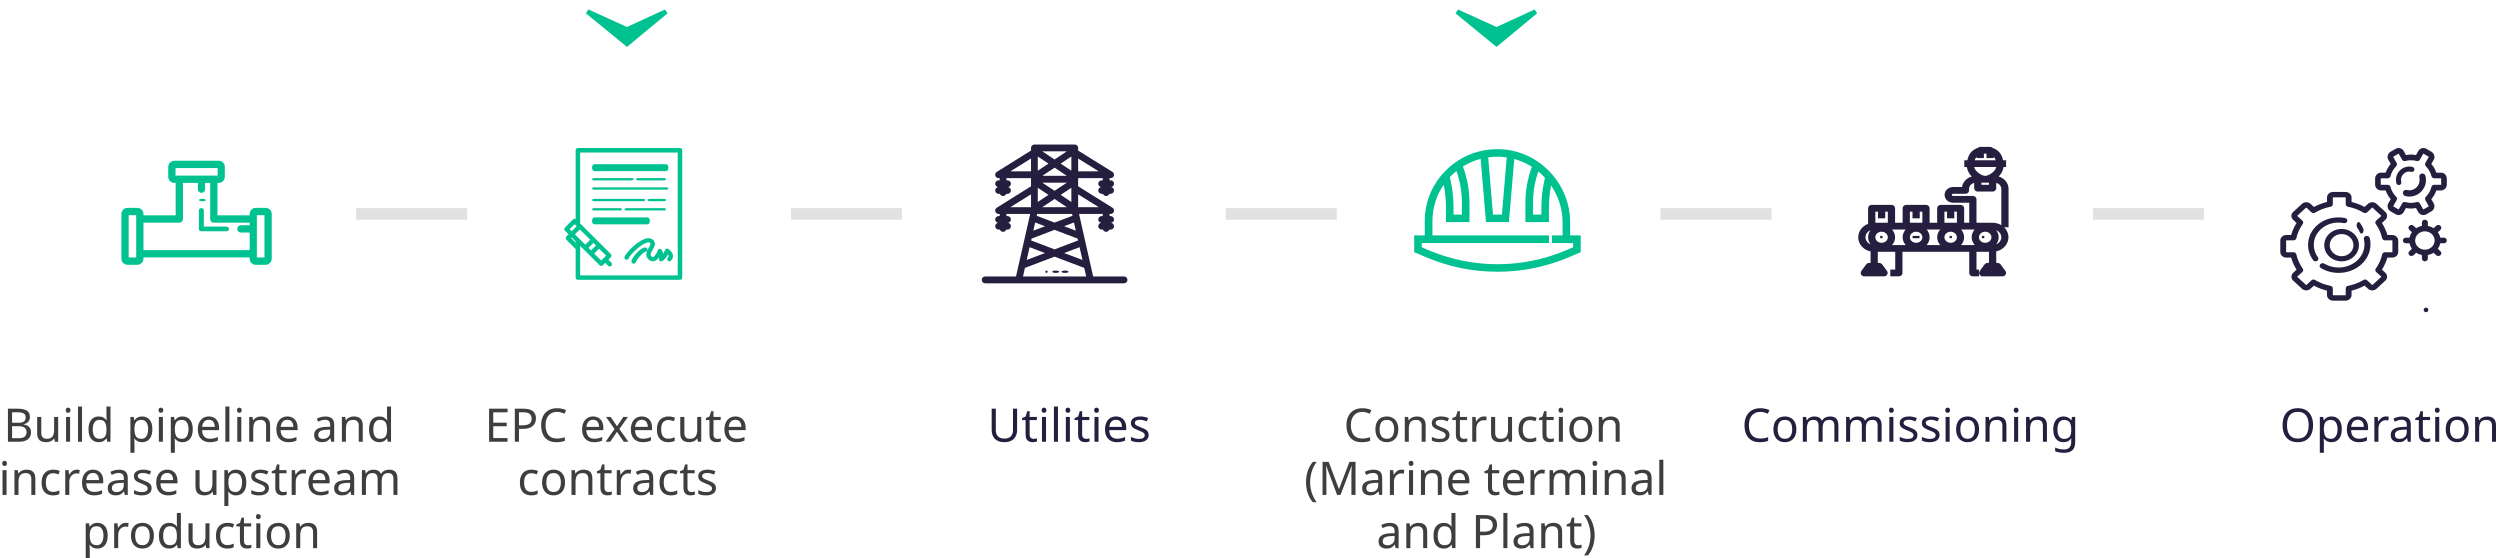
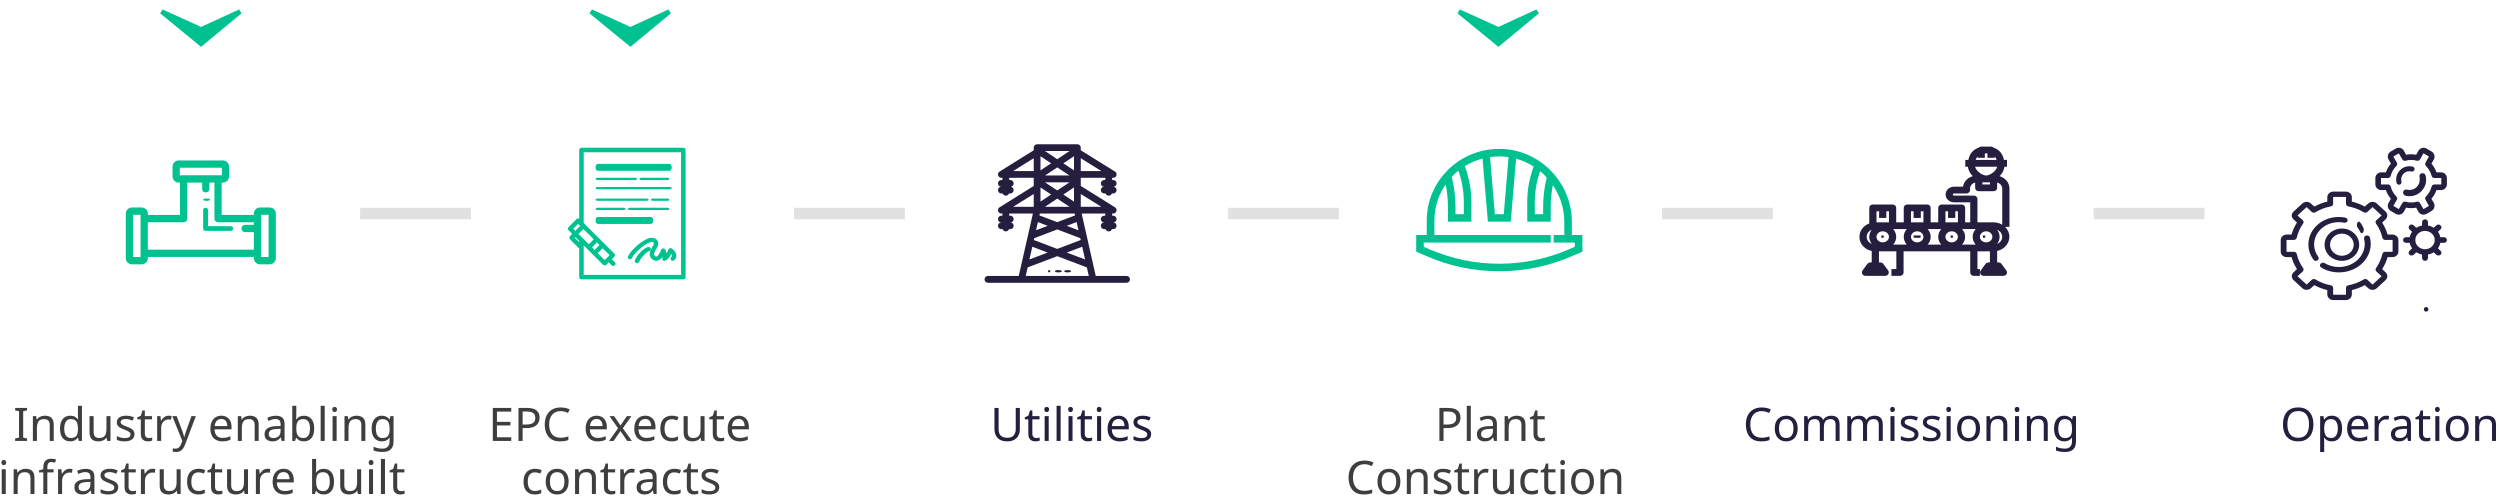
- <svg xmlns="http://www.w3.org/2000/svg" width="1081px" height="241px" viewBox="0 0 1081 241" version="1.1">
+ <svg xmlns="http://www.w3.org/2000/svg" width="1083px" height="215px" viewBox="0 0 1083 215" version="1.1">
  <defs />
  <g id="Page-1" stroke="none" stroke-width="1" fill="none" fill-rule="evenodd">
-     <g id="Value-Chain-Intergration" transform="translate(-167, -705)">
+     <g id="Value-Chain-Intergration" transform="translate(-165, -705)">
      <g id="Value-Copy" transform="translate(163, 710)">
        <path d="M682.437,97.291 C682.437,91.151 682.437,91.151 682.437,91.151 C682.437,74.411 668.926,60.453 652.372,60.011 C643.917,59.79 635.998,62.838 629.958,68.625 C623.919,74.455 620.563,82.229 620.563,90.533 C620.563,97.291 620.563,97.291 620.563,97.291 C616,97.291 616,97.291 616,97.291 C616,103.696 616,103.696 616,103.696 C620.34,105.551 620.34,105.551 620.34,105.551 C630.227,109.836 640.696,112 651.522,112 C662.304,112 672.773,109.836 682.705,105.551 C687,103.696 687,103.696 687,103.696 C687,97.291 687,97.291 687,97.291 L682.437,97.291 Z M672.594,71.716 C671.521,75.957 670.984,80.33 670.984,84.703 C670.984,88.28 670.984,88.28 670.984,88.28 C666.376,88.28 666.376,88.28 666.376,88.28 C666.376,82.538 666.376,82.538 666.376,82.538 C666.376,77.679 667.27,72.865 668.926,68.315 C670.268,69.331 671.476,70.48 672.594,71.716 Z M652.328,62.264 C653.58,62.308 654.833,62.441 656.041,62.617 C653.893,88.28 653.893,88.28 653.893,88.28 C649.107,88.28 649.107,88.28 649.107,88.28 C646.959,62.617 646.959,62.617 646.959,62.617 C648.704,62.352 650.493,62.22 652.328,62.264 Z M631.524,70.259 C632.33,69.508 633.135,68.801 634.03,68.139 C635.73,72.777 636.624,77.591 636.624,82.538 C636.624,88.28 636.624,88.28 636.624,88.28 C632.016,88.28 632.016,88.28 632.016,88.28 C632.016,84.703 632.016,84.703 632.016,84.703 C632.016,80.241 631.435,75.824 630.361,71.496 C630.719,71.054 631.122,70.656 631.524,70.259 Z M684.718,102.238 C681.766,103.519 681.766,103.519 681.766,103.519 C672.192,107.627 661.991,109.747 651.522,109.747 C641.009,109.747 630.853,107.627 621.234,103.519 C618.282,102.238 618.282,102.238 618.282,102.238 C618.282,99.588 618.282,99.588 618.282,99.588 C673.265,99.588 673.265,99.588 673.265,99.588 C673.265,97.291 673.265,97.291 673.265,97.291 C622.89,97.291 622.89,97.291 622.89,97.291 C622.89,90.533 622.89,90.533 622.89,90.533 C622.89,84.349 624.858,78.519 628.527,73.66 C629.332,77.282 629.735,80.992 629.735,84.703 C629.735,90.533 629.735,90.533 629.735,90.533 C638.906,90.533 638.906,90.533 638.906,90.533 C638.906,82.538 638.906,82.538 638.906,82.538 C638.906,77.105 637.877,71.849 635.953,66.769 C638.638,65.047 641.59,63.81 644.677,63.059 C647.004,90.533 647.004,90.533 647.004,90.533 C655.996,90.533 655.996,90.533 655.996,90.533 C658.323,63.103 658.323,63.103 658.323,63.103 C661.454,63.898 664.362,65.179 667.002,66.946 C665.078,71.937 664.094,77.194 664.094,82.538 C664.094,90.533 664.094,90.533 664.094,90.533 C673.265,90.533 673.265,90.533 673.265,90.533 C673.265,84.703 673.265,84.703 673.265,84.703 C673.265,81.081 673.668,77.503 674.428,73.969 C678.008,78.784 680.155,84.747 680.155,91.151 C680.155,97.291 680.155,97.291 680.155,97.291 C675.547,97.291 675.547,97.291 675.547,97.291 C675.547,99.588 675.547,99.588 675.547,99.588 C684.718,99.588 684.718,99.588 684.718,99.588 L684.718,102.238 Z" id="Fill-1" stroke="#00C290" fill="#00C290" />
        <path d="M298.025,59 C253.887,59 253.887,59 253.887,59 C253.365,59 252.912,59.418 252.912,59.974 C252.912,89.727 252.912,89.727 252.912,89.727 C252.773,89.658 252.633,89.588 252.459,89.588 C252.215,89.588 251.971,89.692 251.762,89.901 C248.279,93.381 248.279,93.381 248.279,93.381 C248.104,93.555 248,93.799 248,94.077 C248,94.32 248.104,94.564 248.279,94.738 C249.846,96.339 249.846,96.339 249.846,96.339 C248.906,97.278 248.906,97.278 248.906,97.278 C248.732,97.452 248.627,97.731 248.627,97.974 C248.627,98.218 248.732,98.462 248.906,98.67 C252.912,102.672 252.912,102.672 252.912,102.672 C252.912,115.06 252.912,115.06 252.912,115.06 C252.912,115.582 253.365,116 253.887,116 C298.025,116 298.025,116 298.025,116 C298.547,116 299,115.582 299,115.06 C299,59.974 299,59.974 299,59.974 C299,59.418 298.547,59 298.025,59 Z M252.459,91.954 C253.365,92.824 253.365,92.824 253.365,92.824 C251.24,94.947 251.24,94.947 251.24,94.947 C250.334,94.077 250.334,94.077 250.334,94.077 L252.459,91.954 Z M252.912,99.923 C250.961,97.974 250.961,97.974 250.961,97.974 C251.24,97.696 251.24,97.696 251.24,97.696 C252.912,99.401 252.912,99.401 252.912,99.401 L252.912,99.923 Z M252.598,96.339 C254.723,94.216 254.723,94.216 254.723,94.216 C259.217,98.67 259.217,98.67 259.217,98.67 C257.092,100.793 257.092,100.793 257.092,100.793 L252.598,96.339 Z M259.566,103.264 C258.451,102.185 258.451,102.185 258.451,102.185 C260.576,100.062 260.576,100.062 260.576,100.062 C261.691,101.141 261.691,101.141 261.691,101.141 L259.566,103.264 Z M263.049,102.533 C266.08,105.526 266.08,105.526 266.08,105.526 C263.955,107.648 263.955,107.648 263.955,107.648 C260.924,104.656 260.924,104.656 260.924,104.656 L263.049,102.533 Z M297.049,114.086 C254.863,114.086 254.863,114.086 254.863,114.086 C254.863,101.315 254.863,101.315 254.863,101.315 C263.258,109.701 263.258,109.701 263.258,109.701 C263.467,109.91 263.711,109.98 263.955,109.98 C264.199,109.98 264.443,109.91 264.652,109.701 C265.697,108.658 265.697,108.658 265.697,108.658 C266.986,109.945 266.986,109.945 266.986,109.945 C267.16,110.119 267.404,110.223 267.682,110.223 C267.926,110.223 268.17,110.119 268.344,109.945 C268.727,109.562 268.727,108.936 268.344,108.553 C267.055,107.3 267.055,107.3 267.055,107.3 C268.135,106.222 268.135,106.222 268.135,106.222 C268.309,106.048 268.414,105.804 268.414,105.526 C268.414,105.282 268.309,105.038 268.135,104.864 C254.863,91.606 254.863,91.606 254.863,91.606 C254.863,60.949 254.863,60.949 254.863,60.949 C297.049,60.949 297.049,60.949 297.049,60.949 L297.049,114.086 Z" id="Fill-14" fill="#00C290" />
        <path d="M260.983,82 C282.017,82 282.017,82 282.017,82 C282.579,82 283,81.768 283,81.5 C283,81.232 282.579,81 282.017,81 C260.983,81 260.983,81 260.983,81 C260.421,81 260,81.232 260,81.5 C260,81.768 260.421,82 260.983,82 Z" id="Fill-15" fill="#00C290" />
        <path d="M260.995,86 C272.005,86 272.005,86 272.005,86 C272.538,86 273,85.786 273,85.5 C273,85.232 272.538,85 272.005,85 C260.995,85 260.995,85 260.995,85 C260.426,85 260,85.232 260,85.5 C260,85.786 260.426,86 260.995,86 Z" id="Fill-16" fill="#00C290" />
        <path d="M260.975,92 C284.025,92 284.025,92 284.025,92 C284.582,92 285,91.357 285,90.5 C285,89.696 284.582,89 284.025,89 C260.975,89 260.975,89 260.975,89 C260.418,89 260,89.696 260,90.5 C260,91.357 260.418,92 260.975,92 Z" id="Fill-17" fill="#00C290" />
        <path d="M292.186,102.521 C291.878,102.587 291.672,102.816 291.57,103.079 C291.33,103.636 291.09,104.227 290.816,104.752 C290.577,103.833 290.2,103.177 290.131,103.046 C289.926,102.751 289.549,102.587 289.207,102.619 C288.83,102.652 288.522,102.915 288.385,103.243 C287.837,104.916 286.946,106.031 286.364,106.163 C286.296,106.163 286.056,106.228 285.645,105.802 C285.2,105.31 285.131,104.883 286.193,103.013 C286.604,102.291 287.015,101.57 287.152,100.848 C287.323,99.864 286.912,99.011 285.987,98.42 C285.131,97.895 284.035,97.862 282.734,98.322 C279.309,99.535 274.617,104.293 274.035,106.163 C273.898,106.622 274.172,107.147 274.686,107.278 C275.199,107.409 275.713,107.147 275.85,106.655 C276.227,105.507 280.371,101.11 283.419,100.028 C283.898,99.864 284.549,99.699 284.926,99.929 C285.439,100.257 285.439,100.52 284.515,102.127 C283.761,103.472 282.665,105.343 284.241,107.016 C285.2,108 286.124,108.066 286.775,107.934 C287.665,107.737 288.453,107.049 289.07,106.163 C289.035,106.392 289.001,106.589 288.933,106.786 C288.83,107.147 288.933,107.508 289.207,107.77 C289.378,107.902 289.618,108 289.857,108 C289.994,108 290.131,107.967 290.234,107.902 C291.433,107.377 292.186,106.261 292.803,105.014 C292.94,105.244 293.077,105.507 293.111,105.736 C293.111,105.9 293.077,106.13 292.768,106.425 C292.392,106.786 292.392,107.377 292.768,107.737 C293.145,108.066 293.727,108.066 294.104,107.737 C294.926,106.95 295.029,106.13 294.994,105.605 C294.892,104.096 293.453,102.98 293.008,102.652 C292.768,102.488 292.46,102.423 292.186,102.521 Z" id="Fill-18" fill="#00C290" />
        <path d="M282.869,102.008 C281.492,102.175 280.043,103.547 279.065,104.651 C278.703,105.052 277.072,106.959 277,108.03 C277,108.532 277.398,108.967 277.978,109 C277.978,109 278.014,109 278.014,109 C278.558,109 278.992,108.632 279.029,108.13 C279.101,107.863 279.717,106.825 280.731,105.721 C281.818,104.517 282.724,103.915 283.122,103.848 C283.665,103.781 284.064,103.313 283.991,102.811 C283.919,102.309 283.412,101.941 282.869,102.008 Z" id="Fill-19" fill="#00C290" />
        <path d="M260.96,73 C277.04,73 277.04,73 277.04,73 C277.589,73 278,72.768 278,72.5 C278,72.232 277.589,72 277.04,72 C260.96,72 260.96,72 260.96,72 C260.411,72 260,72.232 260,72.5 C260,72.768 260.411,73 260.96,73 Z" id="Fill-20" fill="#00C290" />
        <path d="M291.062,72 C279.938,72 279.938,72 279.938,72 C279.402,72 279,72.232 279,72.5 C279,72.768 279.402,73 279.938,73 C291.062,73 291.062,73 291.062,73 C291.598,73 292,72.768 292,72.5 C292,72.232 291.598,72 291.062,72 Z" id="Fill-21" fill="#00C290" />
        <path d="M274,85.5 C274,85.786 274.392,86 274.915,86 C291.085,86 291.085,86 291.085,86 C291.608,86 292,85.786 292,85.5 C292,85.232 291.608,85 291.085,85 C274.915,85 274.915,85 274.915,85 C274.392,85 274,85.232 274,85.5 Z" id="Fill-22" fill="#00C290" />
        <path d="M260.98,77 C292.02,77 292.02,77 292.02,77 C292.58,77 293,76.768 293,76.5 C293,76.232 292.58,76 292.02,76 C260.98,76 260.98,76 260.98,76 C260.42,76 260,76.232 260,76.5 C260,76.768 260.42,77 260.98,77 Z" id="Fill-23" fill="#00C290" />
        <path d="M291.132,82 C291.628,82 292,81.768 292,81.5 C292,81.232 291.628,81 291.132,81 C284.868,81 284.868,81 284.868,81 C284.372,81 284,81.232 284,81.5 C284,81.768 284.372,82 284.868,82 L291.132,82 Z" id="Fill-24" fill="#00C290" />
        <path d="M260.98,69 C292.02,69 292.02,69 292.02,69 C292.58,69 293,68.304 293,67.5 C293,66.643 292.58,66 292.02,66 C260.98,66 260.98,66 260.98,66 C260.42,66 260,66.643 260,67.5 C260,68.304 260.42,69 260.98,69 Z" id="Fill-25" fill="#00C290" />
        <polygon id="Fill-36" fill="#E1E1E1" points="158 90 206 90 206 85 158 85" />
        <polygon id="Fill-37" fill="#E1E1E1" points="346 90 394 90 394 85 346 85" />
        <polygon id="Fill-38" fill="#E1E1E1" points="534 90 582 90 582 85 534 85" />
        <polygon id="Fill-39" fill="#E1E1E1" points="722 90 770 90 770 85 722 85" />
        <polygon id="Fill-40" fill="#E1E1E1" points="909 90 957 90 957 85 909 85" />
        <polygon id="Fill-41" stroke="#00C290" stroke-width="2" fill="#00C290" points="292 0 275.101 14 258 0 275.101 7.769" />
+         <polygon id="Fill-41-Copy" stroke="#00C290" stroke-width="2" fill="#00C290" points="106 0 89.101 14 72 0 89.101 7.769" />
        <polygon id="Fill-42" stroke="#00C290" stroke-width="2" fill="#00C290" points="668 0 651.101 14 634 0 651.101 7.769" />
        <path d="M118.856,85.381 C114.568,85.381 114.568,85.381 114.568,85.381 C113.417,85.381 112.464,86.341 112.464,87.539 C112.464,88.619 112.464,88.619 112.464,88.619 C97.536,88.619 97.536,88.619 97.536,88.619 C97.536,73.592 97.536,73.592 97.536,73.592 C98.608,73.592 98.608,73.592 98.608,73.592 C99.759,73.592 100.712,72.633 100.712,71.434 C100.712,67.158 100.712,67.158 100.712,67.158 C100.712,65.959 99.759,65 98.608,65 C79.392,65 79.392,65 79.392,65 C78.241,65 77.248,65.959 77.248,67.158 C77.248,71.434 77.248,71.434 77.248,71.434 C77.248,72.633 78.241,73.592 79.392,73.592 C80.464,73.592 80.464,73.592 80.464,73.592 C80.464,88.619 80.464,88.619 80.464,88.619 C65.536,88.619 65.536,88.619 65.536,88.619 C65.536,87.539 65.536,87.539 65.536,87.539 C65.536,86.341 64.583,85.381 63.392,85.381 C59.144,85.381 59.144,85.381 59.144,85.381 C57.953,85.381 57,86.341 57,87.539 C57,106.842 57,106.842 57,106.842 C57,108.041 57.953,109 59.144,109 C63.392,109 63.392,109 63.392,109 C64.583,109 65.536,108.041 65.536,106.842 C65.536,105.803 65.536,105.803 65.536,105.803 C112.464,105.803 112.464,105.803 112.464,105.803 C112.464,106.842 112.464,106.842 112.464,106.842 C112.464,108.041 113.417,109 114.568,109 C118.856,109 118.856,109 118.856,109 C120.007,109 121,108.041 121,106.842 C121,87.539 121,87.539 121,87.539 C121,86.341 120.007,85.381 118.856,85.381 Z M79.392,67.158 C98.608,67.158 98.608,67.158 98.608,67.158 C98.608,71.434 98.608,71.434 98.608,71.434 C79.392,71.434 79.392,71.434 79.392,71.434 L79.392,67.158 Z M63.392,106.842 C59.144,106.842 59.144,106.842 59.144,106.842 C59.144,87.539 59.144,87.539 59.144,87.539 C63.392,87.539 63.392,87.539 63.392,87.539 L63.392,106.842 Z M65.536,103.645 C65.536,90.777 65.536,90.777 65.536,90.777 C81.536,90.777 81.536,90.777 81.536,90.777 C82.171,90.777 82.608,90.337 82.608,89.698 C82.608,73.592 82.608,73.592 82.608,73.592 C90.072,73.592 90.072,73.592 90.072,73.592 C90.072,76.789 90.072,76.789 90.072,76.789 C90.072,77.469 90.469,77.868 91.104,77.868 C91.779,77.868 92.176,77.469 92.176,76.789 C92.176,73.592 92.176,73.592 92.176,73.592 C95.392,73.592 95.392,73.592 95.392,73.592 C95.392,89.698 95.392,89.698 95.392,89.698 C95.392,90.337 95.829,90.777 96.464,90.777 C112.464,90.777 112.464,90.777 112.464,90.777 C112.464,92.895 112.464,92.895 112.464,92.895 C108.176,92.895 108.176,92.895 108.176,92.895 C107.541,92.895 107.104,93.334 107.104,93.974 C107.104,94.613 107.541,95.053 108.176,95.053 C112.464,95.053 112.464,95.053 112.464,95.053 C112.464,103.645 112.464,103.645 112.464,103.645 C65.536,103.645 65.536,103.645 65.536,103.645 Z M118.856,106.842 C114.568,106.842 114.568,106.842 114.568,106.842 C114.568,87.539 114.568,87.539 114.568,87.539 C118.856,87.539 118.856,87.539 118.856,87.539 L118.856,106.842 Z" id="Fill-43" stroke="#00C290" fill="#00C290" />
        <path d="M91.472,82 C92.434,82 93,81.796 93,81.5 C93,81.204 92.434,81 91.472,81 C90.566,81 90,81.204 90,81.5 C90,81.796 90.736,82 91.472,82 Z" id="Fill-44" fill="#00C290" />
        <path d="M101.91,92.993 C92.14,92.993 92.14,92.993 92.14,92.993 C92.14,86.004 92.14,86.004 92.14,86.004 C92.14,85.409 91.736,85 91.05,85 C90.404,85 90,85.409 90,86.004 C90,93.996 90,93.996 90,93.996 C90,94.591 90.404,95 91.05,95 C101.91,95 101.91,95 101.91,95 C102.556,95 103,94.591 103,93.996 C103,93.401 102.556,92.993 101.91,92.993 Z" id="Fill-45" fill="#00C290" />
        <path d="M490.054,115.036 C476.276,115.036 476.276,115.036 476.276,115.036 C469.955,87.009 469.955,87.009 469.955,87.009 C481.31,87.009 481.31,87.009 481.31,87.009 C481.31,88.935 481.31,88.935 481.31,88.935 C480.364,88.935 480.364,88.935 480.364,88.935 C479.834,88.935 479.38,89.389 479.38,89.917 C479.38,90.446 479.834,90.862 480.364,90.862 C481.31,90.862 481.31,90.862 481.31,90.862 C481.31,91.844 481.31,91.844 481.31,91.844 C480.364,91.844 480.364,91.844 480.364,91.844 C479.834,91.844 479.38,92.259 479.38,92.826 C479.38,93.355 479.834,93.77 480.364,93.77 C481.31,93.77 481.31,93.77 481.31,93.77 C481.31,94.299 481.764,94.752 482.294,94.752 C482.824,94.752 483.278,94.299 483.278,93.77 C484.225,93.77 484.225,93.77 484.225,93.77 C484.755,93.77 485.209,93.355 485.209,92.826 C485.209,92.259 484.755,91.844 484.225,91.844 C483.278,91.844 483.278,91.844 483.278,91.844 C483.278,90.862 483.278,90.862 483.278,90.862 C484.225,90.862 484.225,90.862 484.225,90.862 C484.755,90.862 485.209,90.446 485.209,89.917 C485.209,89.389 484.755,88.935 484.225,88.935 C483.278,88.935 483.278,88.935 483.278,88.935 C483.278,87.009 483.278,87.009 483.278,87.009 C484.225,87.009 484.225,87.009 484.225,87.009 C484.679,87.009 485.057,86.707 485.171,86.291 C485.285,85.876 485.095,85.46 484.755,85.234 C469.69,75.828 469.69,75.828 469.69,75.828 C469.69,71.522 469.69,71.522 469.69,71.522 C481.31,71.522 481.31,71.522 481.31,71.522 C481.31,73.487 481.31,73.487 481.31,73.487 C480.364,73.487 480.364,73.487 480.364,73.487 C479.834,73.487 479.38,73.902 479.38,74.431 C479.38,74.96 479.834,75.413 480.364,75.413 C481.31,75.413 481.31,75.413 481.31,75.413 C481.31,76.357 481.31,76.357 481.31,76.357 C480.364,76.357 480.364,76.357 480.364,76.357 C479.834,76.357 479.38,76.811 479.38,77.339 C479.38,77.868 479.834,78.321 480.364,78.321 C481.31,78.321 481.31,78.321 481.31,78.321 C481.31,78.85 481.764,79.266 482.294,79.266 C482.824,79.266 483.278,78.85 483.278,78.321 C484.225,78.321 484.225,78.321 484.225,78.321 C484.755,78.321 485.209,77.868 485.209,77.339 C485.209,76.811 484.755,76.357 484.225,76.357 C483.278,76.357 483.278,76.357 483.278,76.357 C483.278,75.413 483.278,75.413 483.278,75.413 C484.225,75.413 484.225,75.413 484.225,75.413 C484.755,75.413 485.209,74.96 485.209,74.431 C485.209,73.902 484.755,73.487 484.225,73.487 C483.278,73.487 483.278,73.487 483.278,73.487 C483.278,71.522 483.278,71.522 483.278,71.522 C484.225,71.522 484.225,71.522 484.225,71.522 C484.679,71.522 485.057,71.258 485.171,70.843 C485.285,70.427 485.095,69.974 484.755,69.747 C469.69,60.38 469.69,60.38 469.69,60.38 C469.69,58.982 469.69,58.982 469.69,58.982 C469.69,58.415 469.274,58 468.744,58 C451.294,58 451.294,58 451.294,58 C450.764,58 450.31,58.415 450.31,58.982 C450.31,60.38 450.31,60.38 450.31,60.38 C435.283,69.747 435.283,69.747 435.283,69.747 C434.905,69.974 434.715,70.427 434.867,70.843 C434.98,71.258 435.359,71.522 435.775,71.522 C436.759,71.522 436.759,71.522 436.759,71.522 C436.759,73.487 436.759,73.487 436.759,73.487 C435.775,73.487 435.775,73.487 435.775,73.487 C435.245,73.487 434.829,73.902 434.829,74.431 C434.829,74.96 435.245,75.413 435.775,75.413 C436.759,75.413 436.759,75.413 436.759,75.413 C436.759,76.357 436.759,76.357 436.759,76.357 C435.775,76.357 435.775,76.357 435.775,76.357 C435.245,76.357 434.829,76.811 434.829,77.339 C434.829,77.868 435.245,78.321 435.775,78.321 C436.759,78.321 436.759,78.321 436.759,78.321 C436.759,78.85 437.176,79.266 437.706,79.266 C438.274,79.266 438.69,78.85 438.69,78.321 C439.674,78.321 439.674,78.321 439.674,78.321 C440.204,78.321 440.62,77.868 440.62,77.339 C440.62,76.811 440.204,76.357 439.674,76.357 C438.69,76.357 438.69,76.357 438.69,76.357 C438.69,75.413 438.69,75.413 438.69,75.413 C439.674,75.413 439.674,75.413 439.674,75.413 C440.204,75.413 440.62,74.96 440.62,74.431 C440.62,73.902 440.204,73.487 439.674,73.487 C438.69,73.487 438.69,73.487 438.69,73.487 C438.69,71.522 438.69,71.522 438.69,71.522 C450.31,71.522 450.31,71.522 450.31,71.522 C450.31,75.828 450.31,75.828 450.31,75.828 C435.283,85.234 435.283,85.234 435.283,85.234 C434.905,85.46 434.715,85.876 434.867,86.291 C434.98,86.707 435.359,87.009 435.775,87.009 C436.759,87.009 436.759,87.009 436.759,87.009 C436.759,88.935 436.759,88.935 436.759,88.935 C435.775,88.935 435.775,88.935 435.775,88.935 C435.245,88.935 434.829,89.389 434.829,89.917 C434.829,90.446 435.245,90.862 435.775,90.862 C436.759,90.862 436.759,90.862 436.759,90.862 C436.759,91.844 436.759,91.844 436.759,91.844 C435.775,91.844 435.775,91.844 435.775,91.844 C435.245,91.844 434.829,92.259 434.829,92.826 C434.829,93.355 435.245,93.77 435.775,93.77 C436.759,93.77 436.759,93.77 436.759,93.77 C436.759,94.299 437.176,94.752 437.706,94.752 C438.274,94.752 438.69,94.299 438.69,93.77 C439.674,93.77 439.674,93.77 439.674,93.77 C440.204,93.77 440.62,93.355 440.62,92.826 C440.62,92.259 440.204,91.844 439.674,91.844 C438.69,91.844 438.69,91.844 438.69,91.844 C438.69,90.862 438.69,90.862 438.69,90.862 C439.674,90.862 439.674,90.862 439.674,90.862 C440.204,90.862 440.62,90.446 440.62,89.917 C440.62,89.389 440.204,88.935 439.674,88.935 C438.69,88.935 438.69,88.935 438.69,88.935 C438.69,87.009 438.69,87.009 438.69,87.009 C450.083,87.009 450.083,87.009 450.083,87.009 C443.724,115.036 443.724,115.036 443.724,115.036 C429.984,115.036 429.984,115.036 429.984,115.036 C429.416,115.036 429,115.489 429,116.018 C429,116.547 429.416,117 429.984,117 C490.054,117 490.054,117 490.054,117 C490.584,117 491,116.547 491,116.018 C491,115.489 490.584,115.036 490.054,115.036 Z M467.759,83.27 C461.741,79.266 461.741,79.266 461.741,79.266 C467.759,75.262 467.759,75.262 467.759,75.262 L467.759,83.27 Z M466.965,85.083 C453.035,85.083 453.035,85.083 453.035,85.083 C460,80.437 460,80.437 460,80.437 L466.965,85.083 Z M467.759,69.747 C461.741,65.743 461.741,65.743 461.741,65.743 C467.759,61.739 467.759,61.739 467.759,61.739 L467.759,69.747 Z M466.965,71.522 C453.035,71.522 453.035,71.522 453.035,71.522 C460,66.914 460,66.914 460,66.914 L466.965,71.522 Z M452.241,69.747 C452.241,61.739 452.241,61.739 452.241,61.739 C458.259,65.743 458.259,65.743 458.259,65.743 L452.241,69.747 Z M466.965,73.487 C460,78.095 460,78.095 460,78.095 C453.035,73.487 453.035,73.487 453.035,73.487 L466.965,73.487 Z M460,64.572 C453.035,59.926 453.035,59.926 453.035,59.926 C466.965,59.926 466.965,59.926 466.965,59.926 L460,64.572 Z M458.259,79.266 C452.241,83.27 452.241,83.27 452.241,83.27 C452.241,76.395 452.241,76.395 452.241,76.395 C452.241,76.395 452.241,76.395 452.241,76.357 C452.241,75.262 452.241,75.262 452.241,75.262 L458.259,79.266 Z M467.949,87.009 C468.327,88.633 468.327,88.633 468.327,88.633 C460,91.768 460,91.768 460,91.768 C451.711,88.633 451.711,88.633 451.711,88.633 C452.051,87.009 452.051,87.009 452.051,87.009 L467.949,87.009 Z M469.879,95.545 C462.725,92.826 462.725,92.826 462.725,92.826 C468.744,90.522 468.744,90.522 468.744,90.522 L469.879,95.545 Z M451.256,90.522 C457.275,92.826 457.275,92.826 457.275,92.826 C450.121,95.545 450.121,95.545 450.121,95.545 L451.256,90.522 Z M448.834,101.211 C457.275,104.422 457.275,104.422 457.275,104.422 C447.244,108.199 447.244,108.199 447.244,108.199 L448.834,101.211 Z M449.288,99.285 C449.629,97.812 449.629,97.812 449.629,97.812 C460,93.846 460,93.846 460,93.846 C470.409,97.812 470.409,97.812 470.409,97.812 C470.75,99.285 470.75,99.285 470.75,99.285 C460,103.364 460,103.364 460,103.364 L449.288,99.285 Z M471.166,101.211 C472.756,108.199 472.756,108.199 472.756,108.199 C462.725,104.422 462.725,104.422 462.725,104.422 L471.166,101.211 Z M480.856,85.083 C469.69,85.083 469.69,85.083 469.69,85.083 C469.69,78.133 469.69,78.133 469.69,78.133 L480.856,85.083 Z M480.856,69.596 C469.69,69.596 469.69,69.596 469.69,69.596 C469.69,62.646 469.69,62.646 469.69,62.646 L480.856,69.596 Z M439.144,69.596 C450.31,62.646 450.31,62.646 450.31,62.646 C450.31,69.596 450.31,69.596 450.31,69.596 L439.144,69.596 Z M450.31,78.133 C450.31,85.083 450.31,85.083 450.31,85.083 C439.144,85.083 439.144,85.083 439.144,85.083 L450.31,78.133 Z M445.73,115.036 C446.752,110.465 446.752,110.465 446.752,110.465 C460,105.442 460,105.442 460,105.442 C473.248,110.465 473.248,110.465 473.248,110.465 C474.308,115.036 474.308,115.036 474.308,115.036 L445.73,115.036 Z" id="Fill-46" stroke="#251E3E" fill="#251E3E" />
        <path d="M459.412,112.133 C459.118,112.232 459,112.369 459,112.507 C459,112.626 459.118,112.764 459.412,112.862 C459.706,112.941 460.118,113 460.471,113 C460.882,113 461.294,112.941 461.529,112.862 C461.824,112.764 462,112.626 462,112.507 C462,112.369 461.824,112.232 461.529,112.133 C461,111.956 460,111.956 459.412,112.133 Z" id="Fill-47" fill="#251E3E" />
        <path d="M465.588,112.133 C465,111.956 464,111.956 463.412,112.133 C463.176,112.232 463,112.369 463,112.507 C463,112.626 463.176,112.764 463.412,112.862 C463.706,112.941 464.118,113 464.529,113 C464.882,113 465.294,112.941 465.588,112.862 C465.824,112.764 466,112.626 466,112.507 C466,112.369 465.824,112.232 465.588,112.133 Z" id="Fill-48" fill="#251E3E" />
        <path d="M456.157,112.133 C456.059,112.232 456,112.369 456,112.507 C456,112.626 456.059,112.764 456.157,112.862 C456.235,112.941 456.373,113 456.51,113 C456.627,113 456.765,112.941 456.863,112.862 C456.961,112.764 457,112.626 457,112.507 C457,112.369 456.961,112.232 456.863,112.133 C456.686,111.956 456.333,111.956 456.157,112.133 Z" id="Fill-49" fill="#251E3E" />
        <polygon id="Fill-50" fill="#251E3E" points="817 98 818 98 818 97 817 97" />
        <polygon id="Fill-51" fill="#251E3E" points="831 98 834 98 834 97 831 97" />
        <polygon id="Fill-52" fill="#251E3E" points="847 98 848 98 848 97 847 97" />
        <polygon id="Fill-53" fill="#251E3E" points="861 98 862 98 862 97 861 97" />
        <path d="M872,92.772 C872,76.67 872,76.67 872,76.67 C872,74.951 871.067,73.353 869.467,72.418 C868.766,71.966 867.933,71.695 867.066,71.604 C868.733,70.398 869.733,68.619 869.867,66.719 C870.934,66.719 870.934,66.719 870.934,66.719 C870.934,64.789 870.934,64.789 870.934,64.789 C869.7,64.789 869.7,64.789 869.7,64.789 C869.2,61.593 867.433,60.086 865.4,59.422 C865.2,59.151 864.866,59 864.533,59 C860.266,59 860.266,59 860.266,59 C859.933,59 859.599,59.151 859.399,59.422 C857.366,60.086 855.599,61.593 855.099,64.789 C853.865,64.789 853.865,64.789 853.865,64.789 C853.865,66.719 853.865,66.719 853.865,66.719 C854.933,66.719 854.933,66.719 854.933,66.719 C855.066,68.619 856.066,70.398 857.733,71.604 C855.033,71.906 852.966,73.896 852.799,76.368 C848.532,76.368 848.532,76.368 848.532,76.368 C846.765,76.368 845.332,77.665 845.332,79.263 C845.332,80.861 846.765,82.158 848.532,82.158 C856,82.158 856,82.158 856,82.158 C856,91.807 856,91.807 856,91.807 C852.799,91.807 852.799,91.807 852.799,91.807 C852.799,85.053 852.799,85.053 852.799,85.053 C852.799,84.51 852.332,84.088 851.732,84.088 C843.199,84.088 843.199,84.088 843.199,84.088 C842.599,84.088 842.132,84.51 842.132,85.053 C842.132,91.807 842.132,91.807 842.132,91.807 C837.865,91.807 837.865,91.807 837.865,91.807 C837.865,85.053 837.865,85.053 837.865,85.053 C837.865,84.51 837.398,84.088 836.798,84.088 C828.265,84.088 828.265,84.088 828.265,84.088 C827.664,84.088 827.198,84.51 827.198,85.053 C827.198,91.807 827.198,91.807 827.198,91.807 C826.464,91.807 826.464,91.807 826.464,91.807 C826.131,91.807 826.131,91.807 826.131,91.807 C823.997,91.807 823.997,91.807 823.997,91.807 C823.198,91.807 823.198,91.807 823.198,91.807 C822.931,91.807 822.931,91.807 822.931,91.807 C822.931,85.053 822.931,85.053 822.931,85.053 C822.931,84.51 822.464,84.088 821.864,84.088 C813.331,84.088 813.331,84.088 813.331,84.088 C812.73,84.088 812.263,84.51 812.263,85.053 C812.263,92.139 812.263,92.139 812.263,92.139 C808.93,93.194 807.197,96.511 808.364,99.526 C809.13,101.516 811.03,102.964 813.331,103.296 C813.331,109.175 813.331,109.175 813.331,109.175 C812.263,109.175 812.263,109.175 812.263,109.175 C811.897,109.175 811.563,109.326 811.363,109.598 C809.23,112.492 809.23,112.492 809.23,112.492 C808.93,112.945 809.063,113.548 809.53,113.849 C809.697,113.94 809.93,114 810.13,114 C818.664,114 818.664,114 818.664,114 C819.264,114 819.731,113.578 819.731,113.035 C819.731,112.854 819.664,112.643 819.564,112.492 C817.43,109.598 817.43,109.598 817.43,109.598 C817.23,109.326 816.897,109.175 816.53,109.175 C815.464,109.175 815.464,109.175 815.464,109.175 C815.464,103.386 815.464,103.386 815.464,103.386 C823.997,103.386 823.997,103.386 823.997,103.386 C823.997,112.07 823.997,112.07 823.997,112.07 C821.864,112.07 821.864,112.07 821.864,112.07 C821.864,114 821.864,114 821.864,114 C825.064,114 825.064,114 825.064,114 C825.664,114 826.131,113.578 826.131,113.035 C826.131,103.386 826.131,103.386 826.131,103.386 C856,103.386 856,103.386 856,103.386 C856,113.035 856,113.035 856,113.035 C856,113.578 856.466,114 857.066,114 C859.199,114 859.199,114 859.199,114 C859.199,112.07 859.199,112.07 859.199,112.07 C858.133,112.07 858.133,112.07 858.133,112.07 C858.133,103.386 858.133,103.386 858.133,103.386 C864.533,103.386 864.533,103.386 864.533,103.386 C864.533,109.175 864.533,109.175 864.533,109.175 C863.467,109.175 863.467,109.175 863.467,109.175 C863.1,109.175 862.766,109.326 862.566,109.598 C860.433,112.492 860.433,112.492 860.433,112.492 C860.133,112.945 860.266,113.548 860.733,113.849 C860.9,113.94 861.133,114 861.333,114 C869.867,114 869.867,114 869.867,114 C870.467,114 870.934,113.578 870.934,113.035 C870.934,112.854 870.867,112.643 870.767,112.492 C868.634,109.598 868.634,109.598 868.634,109.598 C868.434,109.326 868.1,109.175 867.733,109.175 C866.666,109.175 866.666,109.175 866.666,109.175 C866.666,103.296 866.666,103.296 866.666,103.296 C870.133,102.753 872.467,99.737 871.867,96.601 C871.333,93.827 868.7,91.837 865.6,91.807 C858.133,91.807 858.133,91.807 858.133,91.807 C858.133,81.193 858.133,81.193 858.133,81.193 C858.133,80.65 857.666,80.228 857.066,80.228 C848.532,80.228 848.532,80.228 848.532,80.228 C847.932,80.228 847.465,79.806 847.465,79.263 C847.465,78.72 847.932,78.298 848.532,78.298 C853.865,78.298 853.865,78.298 853.865,78.298 C854.466,78.298 854.933,77.876 854.933,77.333 C854.933,76.67 854.933,76.67 854.933,76.67 C854.933,75.011 856.332,73.624 858.133,73.504 C858.133,76.368 858.133,76.368 858.133,76.368 C858.133,76.911 858.6,77.333 859.199,77.333 C865.6,77.333 865.6,77.333 865.6,77.333 C866.199,77.333 866.666,76.911 866.666,76.368 C866.666,73.504 866.666,73.504 866.666,73.504 C868.467,73.624 869.867,75.011 869.867,76.67 C869.867,92.772 869.867,92.772 869.867,92.772 L872,92.772 Z M844.265,86.018 C846.398,86.018 846.398,86.018 846.398,86.018 C846.398,88.912 846.398,88.912 846.398,88.912 C848.532,88.912 848.532,88.912 848.532,88.912 C848.532,86.018 848.532,86.018 848.532,86.018 C850.666,86.018 850.666,86.018 850.666,86.018 C850.666,91.807 850.666,91.807 850.666,91.807 C844.265,91.807 844.265,91.807 844.265,91.807 L844.265,86.018 Z M829.331,86.018 C831.464,86.018 831.464,86.018 831.464,86.018 C831.464,88.912 831.464,88.912 831.464,88.912 C833.598,88.912 833.598,88.912 833.598,88.912 C833.598,86.018 833.598,86.018 833.598,86.018 C835.732,86.018 835.732,86.018 835.732,86.018 C835.732,91.807 835.732,91.807 835.732,91.807 C829.331,91.807 829.331,91.807 829.331,91.807 L829.331,86.018 Z M814.397,86.018 C816.53,86.018 816.53,86.018 816.53,86.018 C816.53,88.912 816.53,88.912 816.53,88.912 C818.664,88.912 818.664,88.912 818.664,88.912 C818.664,86.018 818.664,86.018 818.664,86.018 C820.798,86.018 820.798,86.018 820.798,86.018 C820.798,91.807 820.798,91.807 820.798,91.807 C814.397,91.807 814.397,91.807 814.397,91.807 L814.397,86.018 Z M810.13,97.596 C810.13,95.456 812.03,93.737 814.397,93.737 C814.43,93.737 814.43,93.737 814.43,93.737 C812.063,95.305 811.563,98.29 813.297,100.431 C813.597,100.823 813.997,101.155 814.43,101.456 C814.397,101.456 814.397,101.456 814.397,101.456 C812.03,101.456 810.13,99.737 810.13,97.596 Z M815.964,111.105 C816.664,112.07 816.664,112.07 816.664,112.07 C812.13,112.07 812.13,112.07 812.13,112.07 C812.83,111.105 812.83,111.105 812.83,111.105 L815.964,111.105 Z M817.597,100.491 C815.831,100.491 814.397,99.195 814.397,97.596 C814.397,95.998 815.831,94.702 817.597,94.702 C819.364,94.702 820.798,95.998 820.798,97.596 C820.798,99.195 819.364,100.491 817.597,100.491 Z M820.764,101.456 C822.131,100.552 822.931,99.134 822.931,97.596 C822.931,96.059 822.131,94.641 820.764,93.737 C829.364,93.737 829.364,93.737 829.364,93.737 C826.998,95.305 826.497,98.29 828.231,100.431 C828.531,100.823 828.931,101.155 829.364,101.456 L820.764,101.456 Z M832.531,100.491 C830.765,100.491 829.331,99.195 829.331,97.596 C829.331,95.998 830.765,94.702 832.531,94.702 C834.298,94.702 835.732,95.998 835.732,97.596 C835.732,99.195 834.298,100.491 832.531,100.491 Z M835.698,101.456 C837.065,100.552 837.865,99.134 837.865,97.596 C837.865,96.059 837.065,94.641 835.698,93.737 C844.298,93.737 844.298,93.737 844.298,93.737 C841.932,95.305 841.432,98.29 843.165,100.431 C843.466,100.823 843.865,101.155 844.298,101.456 L835.698,101.456 Z M847.465,100.491 C845.699,100.491 844.265,99.195 844.265,97.596 C844.265,95.998 845.699,94.702 847.465,94.702 C849.232,94.702 850.666,95.998 850.666,97.596 C850.666,99.195 849.232,100.491 847.465,100.491 Z M867.166,111.105 C867.867,112.07 867.867,112.07 867.867,112.07 C863.333,112.07 863.333,112.07 863.333,112.07 C864.033,111.105 864.033,111.105 864.033,111.105 L867.166,111.105 Z M865.6,93.737 C867.967,93.737 869.867,95.456 869.867,97.596 C869.867,99.737 867.967,101.456 865.6,101.456 C865.567,101.456 865.567,101.456 865.567,101.456 C867.933,99.888 868.434,96.903 866.7,94.762 C866.4,94.37 866,94.038 865.567,93.737 L865.6,93.737 Z M862.4,94.702 C864.166,94.702 865.6,95.998 865.6,97.596 C865.6,99.195 864.166,100.491 862.4,100.491 C860.633,100.491 859.199,99.195 859.199,97.596 C859.199,95.998 860.633,94.702 862.4,94.702 Z M859.233,93.737 C857.866,94.641 857.066,96.059 857.066,97.596 C857.066,99.134 857.866,100.552 859.233,101.456 C850.632,101.456 850.632,101.456 850.632,101.456 C852.999,99.888 853.499,96.903 851.765,94.762 C851.465,94.37 851.066,94.038 850.632,93.737 L859.233,93.737 Z M859.199,61.684 C859.199,62.86 859.199,62.86 859.199,62.86 C861.333,62.86 861.333,62.86 861.333,62.86 C861.333,60.99 861.333,60.99 861.333,60.99 C862.033,60.9 862.766,60.9 863.467,60.99 C863.467,62.86 863.467,62.86 863.467,62.86 C865.6,62.86 865.6,62.86 865.6,62.86 C865.6,61.684 865.6,61.684 865.6,61.684 C866.7,62.438 867.4,63.553 867.533,64.789 C857.266,64.789 857.266,64.789 857.266,64.789 C857.399,63.553 858.1,62.438 859.199,61.684 Z M864.533,75.404 C860.266,75.404 860.266,75.404 860.266,75.404 C860.266,73.474 860.266,73.474 860.266,73.474 C864.533,73.474 864.533,73.474 864.533,73.474 L864.533,75.404 Z M862.4,71.544 C860.633,71.544 857.066,69.312 857.066,66.719 C867.733,66.719 867.733,66.719 867.733,66.719 C867.733,69.312 864.166,71.544 862.4,71.544 Z" id="Fill-54" stroke="#251E3E" fill="#251E3E" />
        <text id="Utilities" font-family="LucidaGrande, Lucida Grande" font-size="20" font-weight="normal" letter-spacing="0.002" fill="#251E3E">
          <tspan x="431" y="186">Utilities</tspan>
        </text>
-         <text id="Construction-(Marine" font-family="LucidaGrande, Lucida Grande" font-size="20" font-weight="normal" letter-spacing="0.002" fill="#3E3E3E">
-           <tspan x="584.984" y="186">Construction </tspan>
-           <tspan x="567.924" y="209">(Marine terminal  </tspan>
-           <tspan x="599.165" y="232">and Plant)  </tspan>
+         <text id="Plant-Construction" font-family="LucidaGrande, Lucida Grande" font-size="20" font-weight="normal" letter-spacing="0.002" fill="#3E3E3E">
+           <tspan x="623.609" y="186">Plant</tspan>
+           <tspan x="584.984" y="209">Construction </tspan>
        </text>
        <text id="Commissioning" font-family="LucidaGrande, Lucida Grande" font-size="20" font-weight="normal" letter-spacing="0.002" fill="#251E3E">
          <tspan x="757.098" y="186">Commissioning</tspan>
        </text>
        <text id="Operation" font-family="LucidaGrande, Lucida Grande" font-size="20" font-weight="normal" letter-spacing="0.002" fill="#251E3E">
          <tspan x="989.765" y="186">Operation</tspan>
        </text>
        <text id="EPC-execute-contract" font-family="LucidaGrande, Lucida Grande" font-size="20" font-weight="normal" letter-spacing="0.002" fill="#3E3E3E">
          <tspan x="213.545" y="186">EPC execute </tspan>
          <tspan x="227.707" y="209">contracts</tspan>
        </text>
-         <text id="Build-pipeline-and-i" font-family="LucidaGrande, Lucida Grande" font-size="20" font-weight="normal" letter-spacing="0.002" fill="#3E3E3E">
-           <tspan x="5.492" y="186">Build pipeline and </tspan>
-           <tspan x="3.388" y="209">increase upstream </tspan>
-           <tspan x="39.362" y="232">production</tspan>
+         <text id="Industry-enabling-in" font-family="LucidaGrande, Lucida Grande" font-size="20" font-weight="normal" letter-spacing="0.002" fill="#3E3E3E">
+           <tspan x="7.763" y="186">Industry enabling </tspan>
+           <tspan x="1.043" y="209">infrastructure built</tspan>
        </text>
        <path d="M1018.022,89.275 C1017.066,89.079 1016.111,89 1015.113,89 C1007.862,89 1002,94.311 1002,100.88 C1002,103.24 1002.738,105.522 1004.215,107.489 C1004.432,107.803 1004.822,108 1005.213,108 C1005.474,108 1005.691,107.921 1005.908,107.803 C1006.472,107.449 1006.645,106.741 1006.255,106.23 C1005.083,104.656 1004.475,102.807 1004.475,100.88 C1004.475,95.569 1009.251,91.242 1015.113,91.242 C1015.894,91.242 1016.719,91.321 1017.457,91.478 C1018.152,91.596 1018.803,91.242 1018.977,90.613 C1019.107,90.023 1018.672,89.433 1018.022,89.275 Z" id="Fill-2-Copy" fill="#251E3E" />
        <path d="M1028.681,97.922 C1028.499,97.269 1027.815,96.901 1027.132,97.023 C1026.403,97.187 1025.993,97.8 1026.13,98.413 C1026.312,99.148 1026.403,99.924 1026.403,100.66 C1026.403,106.176 1021.391,110.671 1015.24,110.671 C1013.008,110.671 1010.867,110.099 1009.044,108.996 C1008.451,108.628 1007.631,108.791 1007.221,109.323 C1006.811,109.854 1006.994,110.589 1007.586,110.916 C1009.864,112.305 1012.507,113 1015.24,113 C1022.849,113 1029,107.484 1029,100.66 C1029,99.72 1028.909,98.821 1028.681,97.922 Z" id="Fill-3-Copy" fill="#251E3E" />
        <path d="M1025.804,93.639 C1025.405,92.817 1024.914,91.996 1024.424,91.329 C1024.056,90.815 1023.503,90.918 1023.196,91.534 C1022.89,92.15 1022.951,93.074 1023.319,93.587 C1023.718,94.152 1024.117,94.768 1024.454,95.487 C1024.607,95.846 1024.883,96 1025.129,96 C1025.313,96 1025.497,95.897 1025.681,95.692 C1026.049,95.179 1026.11,94.255 1025.804,93.639 Z" id="Fill-4-Copy" fill="#251E3E" />
        <path d="M1016.521,94 C1012.366,94 1009,97.133 1009,101 C1009,104.867 1012.366,108 1016.521,108 C1020.634,108 1024,104.867 1024,101 C1024,97.133 1020.634,94 1016.521,94 Z M1016.521,105.796 C1013.695,105.796 1011.368,103.63 1011.368,101 C1011.368,98.37 1013.695,96.204 1016.521,96.204 C1019.347,96.204 1021.632,98.37 1021.632,101 C1021.632,103.63 1019.347,105.796 1016.521,105.796 Z" id="Fill-5-Copy" fill="#251E3E" />
        <path d="M1038.388,96.604 C1036.307,96.604 1036.307,96.604 1036.307,96.604 C1035.776,94.768 1034.979,93.055 1033.961,91.423 C1035.422,90.036 1035.422,90.036 1035.422,90.036 C1035.909,89.587 1036.175,88.975 1036.175,88.322 C1036.175,87.71 1035.909,87.098 1035.422,86.649 C1031.614,83.141 1031.614,83.141 1031.614,83.141 C1030.596,82.202 1028.958,82.202 1027.94,83.141 C1026.435,84.487 1026.435,84.487 1026.435,84.487 C1024.664,83.508 1022.761,82.814 1020.812,82.325 C1020.812,80.407 1020.812,80.407 1020.812,80.407 C1020.812,79.061 1019.617,78 1018.2,78 C1012.8,78 1012.8,78 1012.8,78 C1011.383,78 1010.188,79.061 1010.188,80.407 C1010.188,82.325 1010.188,82.325 1010.188,82.325 C1008.195,82.814 1006.336,83.508 1004.565,84.487 C1003.06,83.141 1003.06,83.141 1003.06,83.141 C1002.042,82.202 1000.404,82.202 999.386,83.141 C995.579,86.649 995.579,86.649 995.579,86.649 C995.091,87.098 994.781,87.71 994.781,88.322 C994.781,88.975 995.091,89.587 995.579,90.036 C997.039,91.423 997.039,91.423 997.039,91.423 C995.976,93.055 995.224,94.768 994.693,96.604 C992.612,96.604 992.612,96.604 992.612,96.604 C991.151,96.604 990,97.706 990,99.011 C990,103.989 990,103.989 990,103.989 C990,105.294 991.151,106.396 992.612,106.396 C994.693,106.396 994.693,106.396 994.693,106.396 C995.224,108.232 995.976,109.945 997.039,111.577 C995.579,112.964 995.579,112.964 995.579,112.964 C994.56,113.903 994.56,115.412 995.579,116.351 C999.386,119.859 999.386,119.859 999.386,119.859 C1000.404,120.798 1002.042,120.798 1003.06,119.859 C1004.565,118.513 1004.565,118.513 1004.565,118.513 C1006.336,119.492 1008.195,120.186 1010.188,120.675 C1010.188,122.593 1010.188,122.593 1010.188,122.593 C1010.188,123.898 1011.383,125 1012.8,125 C1018.2,125 1018.2,125 1018.2,125 C1019.617,125 1020.812,123.898 1020.812,122.593 C1020.812,120.675 1020.812,120.675 1020.812,120.675 C1022.761,120.186 1024.664,119.492 1026.435,118.513 C1027.94,119.859 1027.94,119.859 1027.94,119.859 C1028.958,120.798 1030.596,120.798 1031.614,119.859 C1035.422,116.351 1035.422,116.351 1035.422,116.351 C1036.44,115.412 1036.44,113.903 1035.422,112.964 C1033.961,111.577 1033.961,111.577 1033.961,111.577 C1034.979,109.945 1035.776,108.232 1036.307,106.396 C1038.388,106.396 1038.388,106.396 1038.388,106.396 C1039.805,106.396 1041,105.294 1041,103.989 C1041,99.011 1041,99.011 1041,99.011 C1041,97.706 1039.805,96.604 1038.388,96.604 Z M1038.388,104.07 C1035.289,104.07 1035.289,104.07 1035.289,104.07 C1034.669,104.07 1034.182,104.438 1034.05,105.009 C1033.562,107.171 1032.633,109.252 1031.305,111.128 C1030.95,111.577 1031.039,112.189 1031.438,112.597 C1033.651,114.596 1033.651,114.596 1033.651,114.596 C1033.695,114.637 1033.695,114.678 1033.651,114.719 C1029.844,118.227 1029.844,118.227 1029.844,118.227 C1029.8,118.268 1029.755,118.268 1029.711,118.227 C1027.542,116.188 1027.542,116.188 1027.542,116.188 C1027.099,115.82 1026.435,115.739 1025.948,116.065 C1023.912,117.289 1021.654,118.146 1019.263,118.595 C1018.688,118.717 1018.289,119.166 1018.289,119.737 C1018.289,122.593 1018.289,122.593 1018.289,122.593 C1018.289,122.634 1018.245,122.674 1018.2,122.674 C1012.8,122.674 1012.8,122.674 1012.8,122.674 C1012.755,122.674 1012.711,122.634 1012.711,122.593 C1012.711,119.737 1012.711,119.737 1012.711,119.737 C1012.711,119.166 1012.312,118.717 1011.693,118.595 C1009.346,118.146 1007.088,117.289 1005.052,116.065 C1004.831,115.902 1004.61,115.861 1004.344,115.861 C1004.034,115.861 1003.724,115.984 1003.458,116.188 C1001.289,118.227 1001.289,118.227 1001.289,118.227 C1001.245,118.268 1001.2,118.268 1001.156,118.227 C997.349,114.719 997.349,114.719 997.349,114.719 C997.305,114.678 997.305,114.637 997.349,114.596 C999.562,112.597 999.562,112.597 999.562,112.597 C999.961,112.189 1000.05,111.577 999.695,111.128 C998.367,109.252 997.438,107.171 996.95,105.009 C996.818,104.438 996.287,104.07 995.711,104.07 C992.612,104.07 992.612,104.07 992.612,104.07 C992.568,104.07 992.524,104.029 992.524,103.989 C992.524,99.011 992.524,99.011 992.524,99.011 C992.524,98.971 992.568,98.93 992.612,98.93 C995.711,98.93 995.711,98.93 995.711,98.93 C996.287,98.93 996.818,98.562 996.95,97.991 C997.438,95.829 998.367,93.748 999.695,91.872 C1000.05,91.423 999.961,90.811 999.562,90.403 C997.349,88.404 997.349,88.404 997.349,88.404 C997.305,88.363 997.305,88.322 997.349,88.281 C1001.156,84.773 1001.156,84.773 1001.156,84.773 C1001.2,84.732 1001.245,84.732 1001.289,84.773 C1003.458,86.812 1003.458,86.812 1003.458,86.812 C1003.901,87.18 1004.565,87.261 1005.052,86.935 C1007.088,85.711 1009.346,84.854 1011.693,84.405 C1012.312,84.283 1012.711,83.834 1012.711,83.263 C1012.711,80.407 1012.711,80.407 1012.711,80.407 C1012.711,80.366 1012.755,80.326 1012.8,80.326 C1018.2,80.326 1018.2,80.326 1018.2,80.326 C1018.245,80.326 1018.289,80.366 1018.289,80.407 C1018.289,83.263 1018.289,83.263 1018.289,83.263 C1018.289,83.834 1018.688,84.283 1019.263,84.405 C1021.654,84.854 1023.912,85.711 1025.948,86.935 C1026.435,87.261 1027.099,87.18 1027.542,86.812 C1029.711,84.773 1029.711,84.773 1029.711,84.773 C1029.755,84.732 1029.8,84.732 1029.844,84.773 C1033.651,88.281 1033.651,88.281 1033.651,88.281 C1033.695,88.322 1033.695,88.363 1033.651,88.404 C1031.438,90.403 1031.438,90.403 1031.438,90.403 C1031.039,90.811 1030.95,91.423 1031.305,91.872 C1032.633,93.748 1033.562,95.829 1034.05,97.991 C1034.182,98.562 1034.669,98.93 1035.289,98.93 C1038.388,98.93 1038.388,98.93 1038.388,98.93 C1038.432,98.93 1038.476,98.971 1038.476,99.011 C1038.476,103.989 1038.476,103.989 1038.476,103.989 C1038.476,104.029 1038.432,104.07 1038.388,104.07 Z" id="Fill-6-Copy" fill="#251E3E" />
        <path d="M1047.198,67.191 C1046.739,67.077 1046.241,67 1045.743,67 C1042.604,67 1040,69.603 1040,72.78 C1040,73.239 1040.076,73.737 1040.192,74.196 C1040.306,74.694 1040.765,75 1041.264,75 C1041.34,75 1041.416,75 1041.532,75 C1042.106,74.847 1042.451,74.234 1042.297,73.66 C1042.221,73.354 1042.183,73.048 1042.183,72.78 C1042.183,70.789 1043.791,69.182 1045.743,69.182 C1046.05,69.182 1046.356,69.22 1046.662,69.297 C1047.236,69.45 1047.811,69.105 1047.964,68.531 C1048.117,67.957 1047.772,67.344 1047.198,67.191 Z" id="Fill-7-Copy" fill="#251E3E" />
        <path d="M1052.762,71.029 C1052.571,70.314 1051.809,69.884 1051.094,70.027 C1050.379,70.218 1049.95,70.982 1050.142,71.697 C1050.236,72.079 1050.236,72.461 1050.236,72.843 C1050.236,75.276 1048.284,77.28 1045.806,77.28 C1045.424,77.28 1045.091,77.233 1044.71,77.137 C1043.995,76.946 1043.233,77.376 1043.042,78.091 C1042.852,78.807 1043.328,79.571 1044.043,79.761 C1044.615,79.905 1045.234,80 1045.806,80 C1049.76,80 1053,76.755 1053,72.843 C1053,72.222 1052.904,71.602 1052.762,71.029 Z" id="Fill-8-Copy" fill="#251E3E" />
        <path d="M1059.48,69.655 C1057.474,69.655 1057.474,69.655 1057.474,69.655 C1057.004,68.28 1056.236,66.991 1055.296,65.874 C1056.321,64.113 1056.321,64.113 1056.321,64.113 C1057.004,62.91 1056.577,61.363 1055.381,60.633 C1053.162,59.344 1053.162,59.344 1053.162,59.344 C1052.563,59 1051.88,58.914 1051.24,59.086 C1050.599,59.258 1050.044,59.687 1049.702,60.246 C1048.678,62.05 1048.678,62.05 1048.678,62.05 C1047.226,61.75 1045.774,61.75 1044.322,62.05 C1043.341,60.246 1043.341,60.246 1043.341,60.246 C1042.999,59.687 1042.443,59.258 1041.803,59.086 C1041.163,58.914 1040.479,59 1039.881,59.344 C1037.662,60.633 1037.662,60.633 1037.662,60.633 C1036.423,61.363 1036.038,62.91 1036.722,64.113 C1037.747,65.874 1037.747,65.874 1037.747,65.874 C1036.764,66.991 1036.038,68.28 1035.569,69.655 C1033.52,69.655 1033.52,69.655 1033.52,69.655 C1032.153,69.655 1031,70.815 1031,72.19 C1031,74.81 1031,74.81 1031,74.81 C1031,76.185 1032.153,77.345 1033.52,77.345 C1035.569,77.345 1035.569,77.345 1035.569,77.345 C1036.038,78.72 1036.764,80.009 1037.747,81.126 C1036.722,82.887 1036.722,82.887 1036.722,82.887 C1036.038,84.09 1036.423,85.637 1037.662,86.367 C1039.881,87.656 1039.881,87.656 1039.881,87.656 C1040.266,87.871 1040.736,88 1041.163,88 C1042.016,88 1042.87,87.527 1043.341,86.754 C1044.322,84.95 1044.322,84.95 1044.322,84.95 C1045.774,85.25 1047.226,85.25 1048.678,84.95 C1049.702,86.754 1049.702,86.754 1049.702,86.754 C1050.385,87.957 1051.923,88.344 1053.162,87.656 C1055.381,86.367 1055.381,86.367 1055.381,86.367 C1056.577,85.637 1057.004,84.09 1056.321,82.887 C1055.296,81.126 1055.296,81.126 1055.296,81.126 C1056.236,80.009 1057.004,78.72 1057.474,77.345 C1059.48,77.345 1059.48,77.345 1059.48,77.345 C1060.89,77.345 1062,76.185 1062,74.81 C1062,72.19 1062,72.19 1062,72.19 C1062,70.815 1060.89,69.655 1059.48,69.655 Z M1059.566,74.81 C1059.566,74.853 1059.566,74.896 1059.48,74.896 C1056.577,74.896 1056.577,74.896 1056.577,74.896 C1056.022,74.896 1055.51,75.283 1055.381,75.798 C1054.954,77.431 1054.143,78.892 1052.948,80.095 C1052.563,80.481 1052.478,81.083 1052.734,81.556 C1054.186,84.133 1054.186,84.133 1054.186,84.133 C1054.228,84.176 1054.228,84.219 1054.186,84.219 C1051.923,85.551 1051.923,85.551 1051.923,85.551 C1051.88,85.551 1051.837,85.551 1051.795,85.508 C1050.343,82.973 1050.343,82.973 1050.343,82.973 C1050.087,82.458 1049.489,82.243 1048.977,82.372 C1048.165,82.63 1047.311,82.716 1046.5,82.716 C1045.689,82.716 1044.878,82.63 1044.066,82.372 C1043.511,82.243 1042.956,82.458 1042.7,82.973 C1041.205,85.508 1041.205,85.508 1041.205,85.508 C1041.205,85.551 1041.163,85.551 1041.12,85.551 C1038.857,84.219 1038.857,84.219 1038.857,84.219 C1038.814,84.219 1038.814,84.176 1038.814,84.133 C1040.309,81.556 1040.309,81.556 1040.309,81.556 C1040.564,81.083 1040.479,80.481 1040.095,80.095 C1038.9,78.892 1038.046,77.431 1037.662,75.798 C1037.49,75.283 1037.021,74.896 1036.465,74.896 C1033.52,74.896 1033.52,74.896 1033.52,74.896 C1033.477,74.896 1033.434,74.853 1033.434,74.81 C1033.434,72.19 1033.434,72.19 1033.434,72.19 C1033.434,72.147 1033.477,72.104 1033.52,72.104 C1036.465,72.104 1036.465,72.104 1036.465,72.104 C1037.021,72.104 1037.49,71.717 1037.662,71.202 C1038.046,69.569 1038.9,68.108 1040.095,66.905 C1040.479,66.519 1040.564,65.917 1040.309,65.444 C1038.814,62.867 1038.814,62.867 1038.814,62.867 C1038.814,62.824 1038.814,62.781 1038.857,62.781 C1041.12,61.449 1041.12,61.449 1041.12,61.449 C1041.12,61.449 1041.12,61.449 1041.163,61.449 C1041.205,61.449 1041.205,61.492 1041.205,61.492 C1042.7,64.07 1042.7,64.07 1042.7,64.07 C1042.956,64.542 1043.511,64.757 1044.066,64.628 C1044.878,64.37 1045.731,64.284 1046.5,64.284 C1047.311,64.284 1048.165,64.37 1048.977,64.628 C1049.489,64.757 1050.087,64.542 1050.343,64.07 C1051.795,61.492 1051.795,61.492 1051.795,61.492 C1051.837,61.492 1051.837,61.449 1051.88,61.449 C1051.88,61.449 1051.923,61.449 1051.923,61.449 C1054.186,62.781 1054.186,62.781 1054.186,62.781 C1054.228,62.781 1054.228,62.824 1054.186,62.867 C1052.734,65.444 1052.734,65.444 1052.734,65.444 C1052.478,65.917 1052.563,66.519 1052.948,66.905 C1054.143,68.108 1054.954,69.569 1055.381,71.202 C1055.51,71.717 1056.022,72.104 1056.577,72.104 C1059.48,72.104 1059.48,72.104 1059.48,72.104 C1059.566,72.104 1059.566,72.147 1059.566,72.19 L1059.566,74.81 Z" id="Fill-9-Copy" fill="#251E3E" />
        <path d="M1060.739,97.763 C1059.164,97.763 1059.164,97.763 1059.164,97.763 C1058.983,96.91 1058.623,96.1 1058.128,95.417 C1059.254,94.351 1059.254,94.351 1059.254,94.351 C1059.748,93.882 1059.748,93.114 1059.254,92.645 C1058.713,92.133 1057.903,92.133 1057.407,92.645 C1056.282,93.668 1056.282,93.668 1056.282,93.668 C1055.562,93.199 1054.707,92.858 1053.806,92.687 C1053.806,91.194 1053.806,91.194 1053.806,91.194 C1053.806,90.554 1053.22,90 1052.5,90 C1051.825,90 1051.239,90.554 1051.239,91.194 C1051.239,92.687 1051.239,92.687 1051.239,92.687 C1050.339,92.858 1049.483,93.199 1048.718,93.668 C1047.638,92.645 1047.638,92.645 1047.638,92.645 C1047.097,92.133 1046.287,92.133 1045.791,92.645 C1045.296,93.114 1045.296,93.882 1045.791,94.351 C1046.917,95.417 1046.917,95.417 1046.917,95.417 C1046.422,96.1 1046.062,96.91 1045.881,97.763 C1044.306,97.763 1044.306,97.763 1044.306,97.763 C1043.586,97.763 1043,98.318 1043,99 C1043,99.64 1043.586,100.194 1044.306,100.194 C1045.881,100.194 1045.881,100.194 1045.881,100.194 C1046.062,101.047 1046.422,101.858 1046.917,102.583 C1045.791,103.649 1045.791,103.649 1045.791,103.649 C1045.296,104.118 1045.296,104.886 1045.791,105.355 C1046.062,105.569 1046.377,105.697 1046.692,105.697 C1047.052,105.697 1047.367,105.569 1047.638,105.355 C1048.718,104.289 1048.718,104.289 1048.718,104.289 C1049.483,104.758 1050.339,105.1 1051.239,105.27 C1051.239,106.763 1051.239,106.763 1051.239,106.763 C1051.239,107.446 1051.825,108 1052.5,108 C1053.22,108 1053.806,107.446 1053.806,106.763 C1053.806,105.27 1053.806,105.27 1053.806,105.27 C1054.707,105.1 1055.562,104.758 1056.282,104.289 C1057.407,105.355 1057.407,105.355 1057.407,105.355 C1057.678,105.569 1057.993,105.697 1058.308,105.697 C1058.668,105.697 1058.983,105.569 1059.254,105.355 C1059.748,104.886 1059.748,104.118 1059.254,103.649 C1058.128,102.583 1058.128,102.583 1058.128,102.583 C1058.623,101.858 1058.983,101.047 1059.164,100.194 C1060.739,100.194 1060.739,100.194 1060.739,100.194 C1061.459,100.194 1062,99.64 1062,99 C1062,98.318 1061.459,97.763 1060.739,97.763 Z M1052.5,102.967 C1050.204,102.967 1048.313,101.175 1048.313,99 C1048.313,96.782 1050.204,95.033 1052.5,95.033 C1054.841,95.033 1056.732,96.782 1056.732,99 C1056.732,101.175 1054.841,102.967 1052.5,102.967 Z" id="Fill-10-Copy" fill="#251E3E" />
        <path d="M1052.982,128 C1052.456,128 1052,128.456 1052,129.018 C1052,129.544 1052.456,130 1052.982,130 C1053.544,130 1054,129.544 1054,129.018 C1054,128.456 1053.544,128 1052.982,128 Z" id="Fill-11-Copy" fill="#251E3E" />
      </g>
    </g>
  </g>
</svg>
